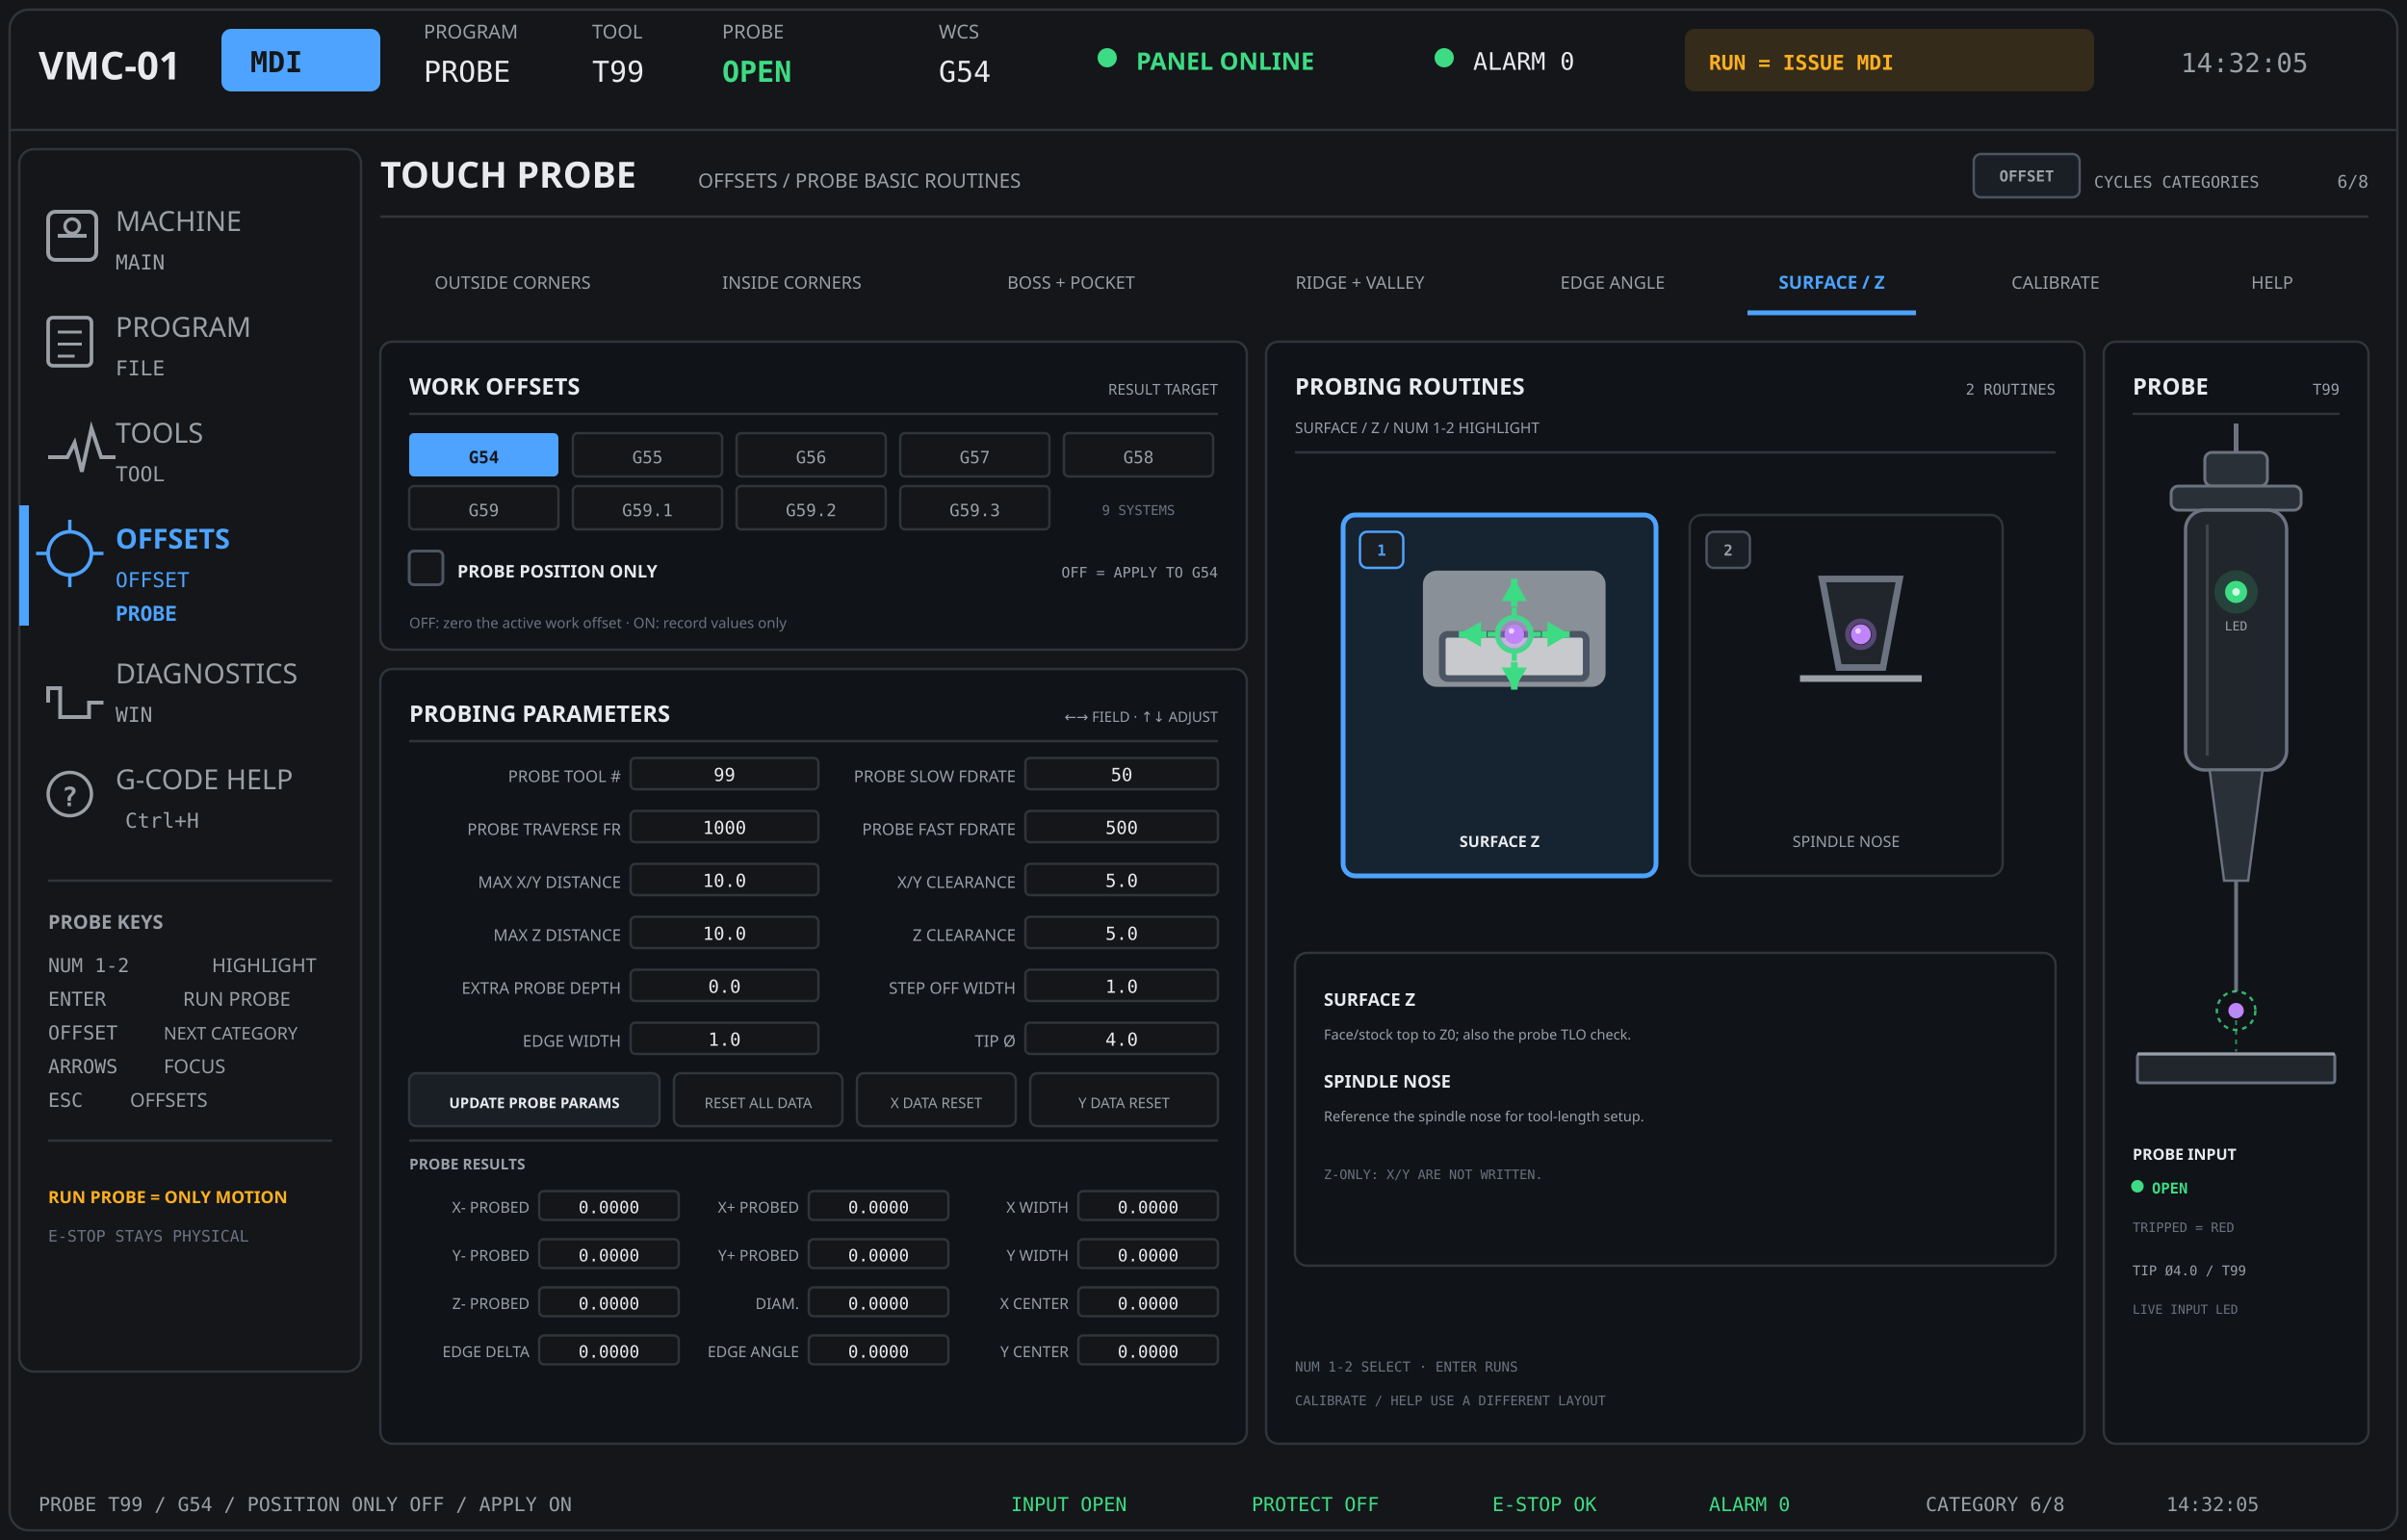
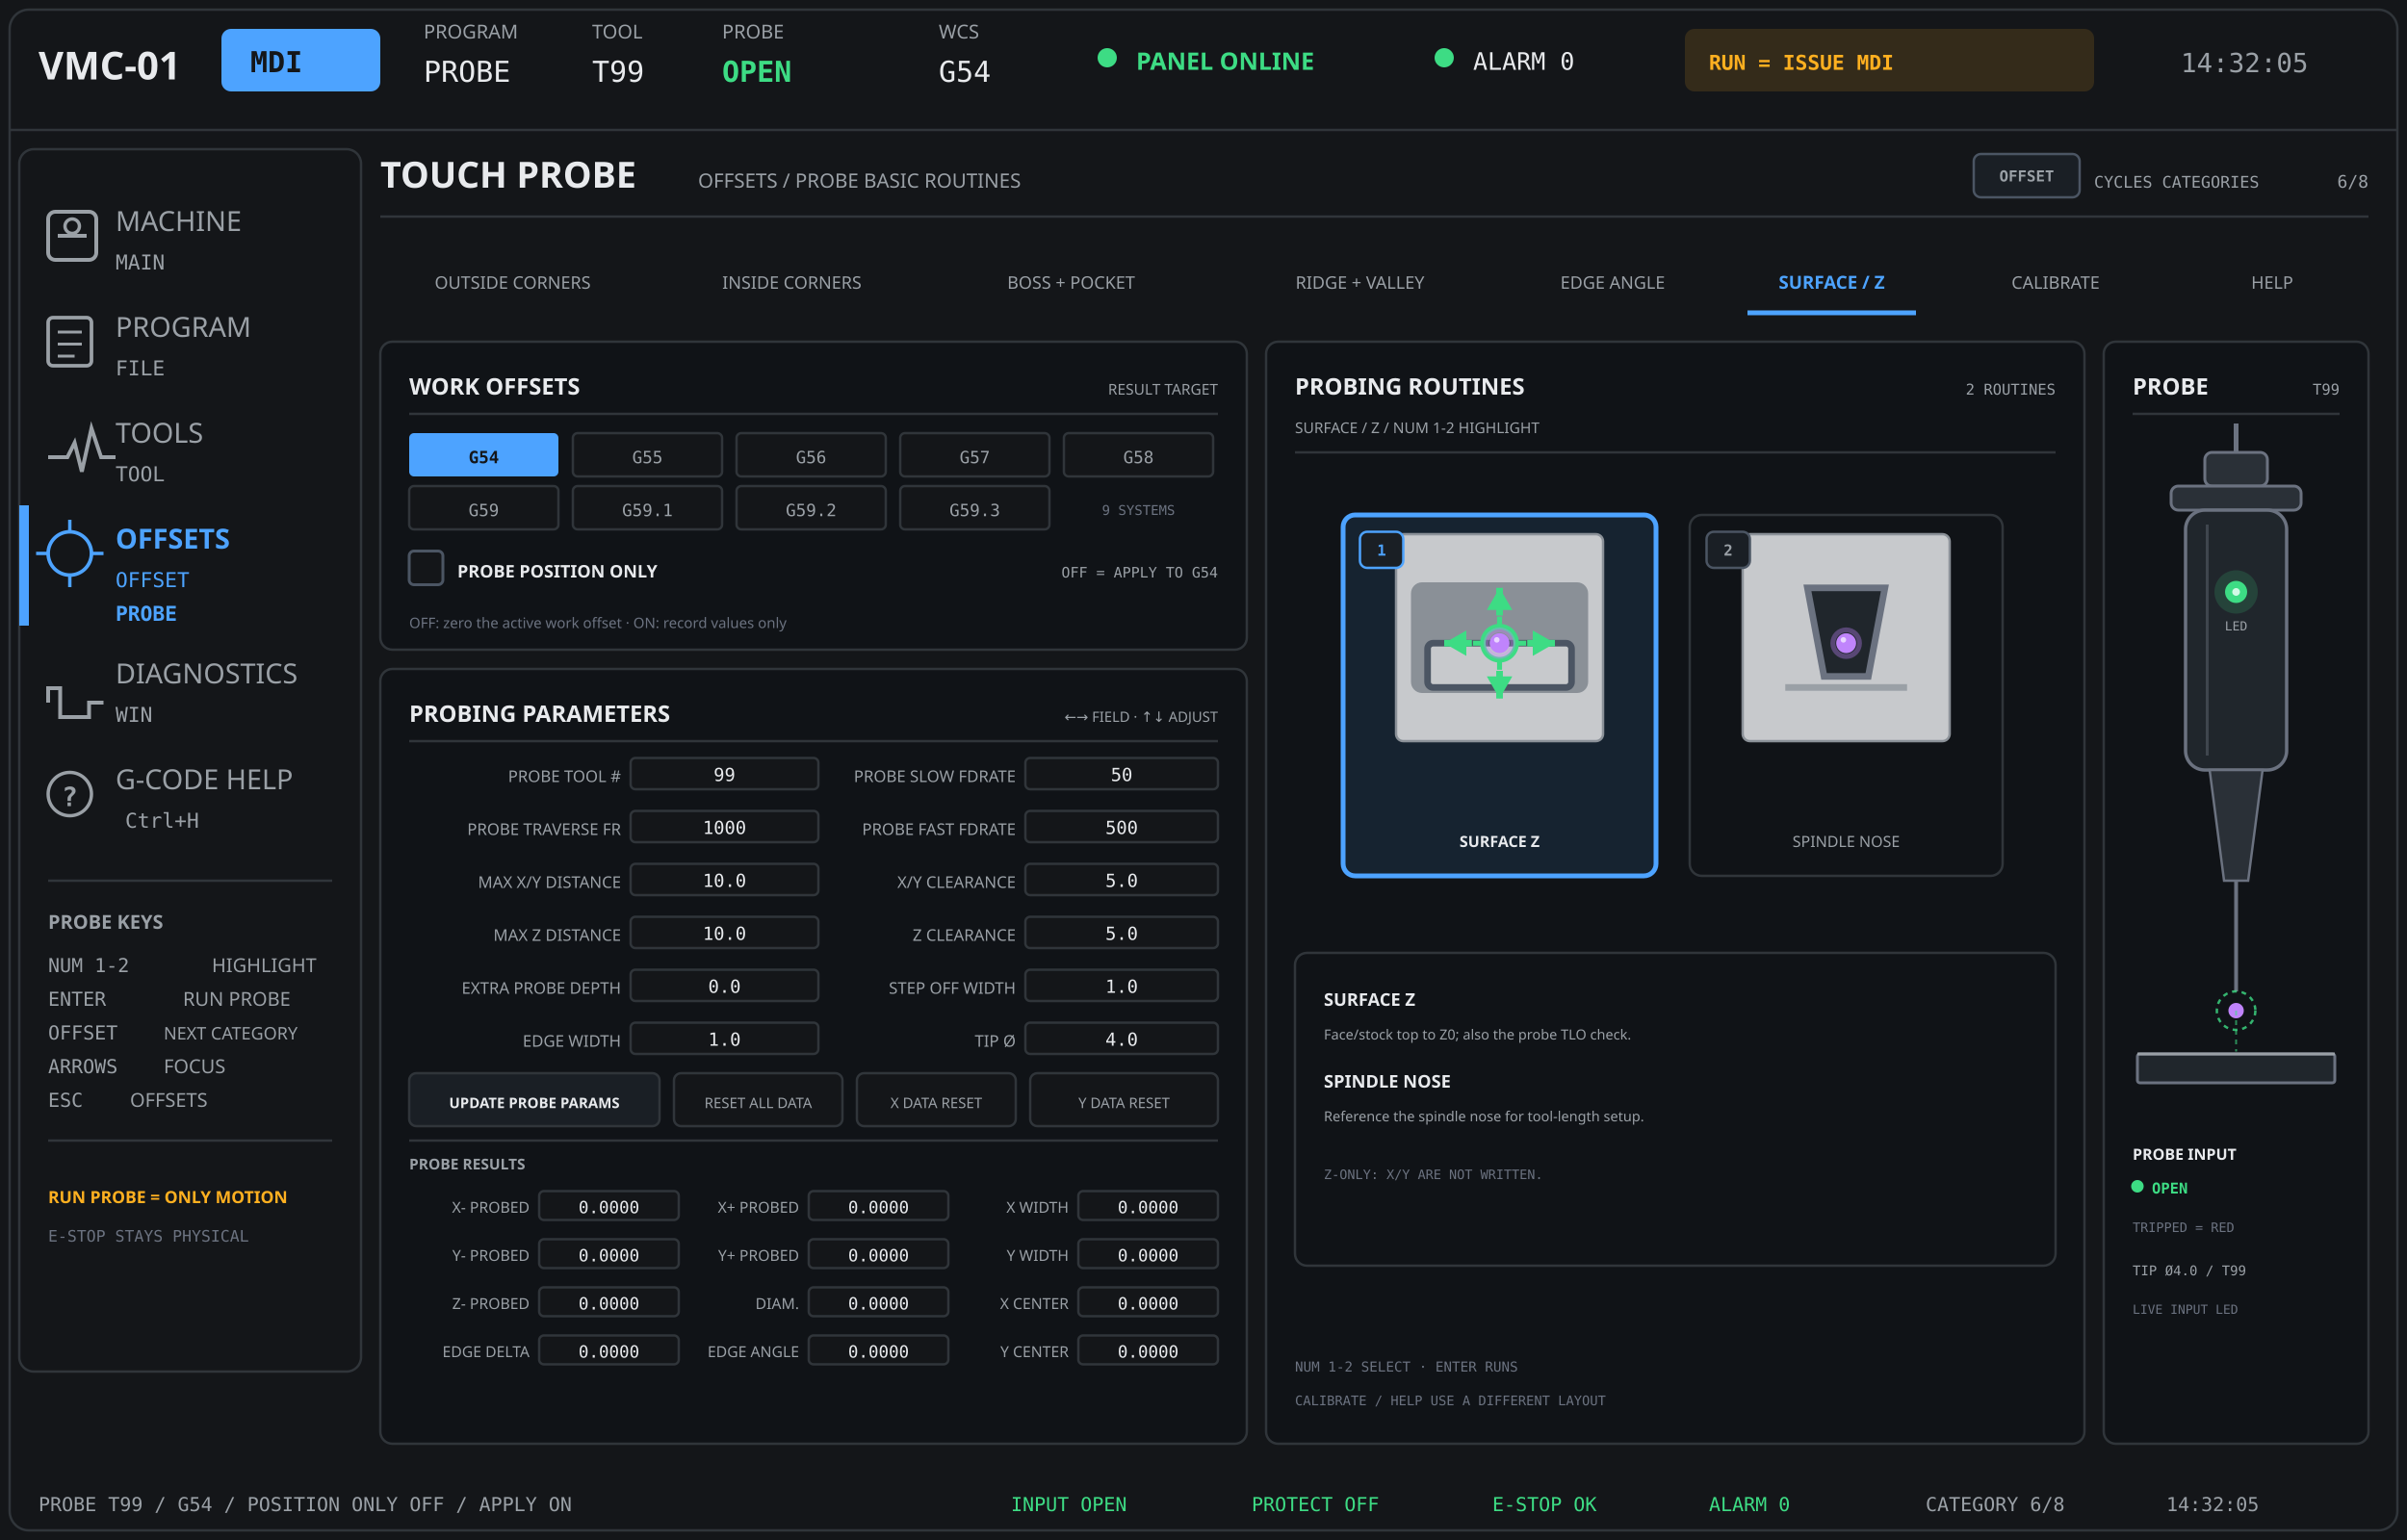
<svg xmlns="http://www.w3.org/2000/svg" viewBox="0 0 1000 640" width="1000" height="640">
  <rect x="0" y="0" width="1000" height="640" rx="0" fill="#141619" stroke="none" stroke-width="1" />
  <rect x="4" y="4" width="992" height="632" rx="8" fill="none" stroke="#30353a" stroke-width="1" />
  <line x1="4" y1="54" x2="996" y2="54" stroke="#30353a" stroke-width="1" />
  <text x="16" y="33" fill="#e8eaed" font-size="16" font-family="sans-serif" font-weight="700" text-anchor="start">VMC-01</text>
  <rect x="92" y="12" width="66" height="26" rx="4" fill="#4da3ff" stroke="none" stroke-width="1" />
  <text x="104" y="30" fill="#141619" font-size="12" font-family="monospace" font-weight="700" text-anchor="start">MDI</text>
  <text x="176" y="16" fill="#9aa0a6" font-size="8" font-family="sans-serif" text-anchor="start">PROGRAM</text>
  <text x="176" y="34" fill="#e8eaed" font-size="12" font-family="monospace" text-anchor="start">PROBE</text>
  <text x="246" y="16" fill="#9aa0a6" font-size="8" font-family="sans-serif" text-anchor="start">TOOL</text>
  <text x="246" y="34" fill="#e8eaed" font-size="12" font-family="monospace" text-anchor="start">T99</text>
  <text x="300" y="16" fill="#9aa0a6" font-size="8" font-family="sans-serif" text-anchor="start">PROBE</text>
  <text x="300" y="34" fill="#3ddc84" font-size="12" font-family="monospace" font-weight="700" text-anchor="start">OPEN</text>
  <text x="390" y="16" fill="#9aa0a6" font-size="8" font-family="sans-serif" text-anchor="start">WCS</text>
  <text x="390" y="34" fill="#e8eaed" font-size="12" font-family="monospace" text-anchor="start">G54</text>
  <circle cx="460" cy="24" r="4" fill="#3ddc84" />
  <text x="472" y="29" fill="#3ddc84" font-size="10" font-family="sans-serif" font-weight="700" text-anchor="start">PANEL ONLINE</text>
  <circle cx="600" cy="24" r="4" fill="#3ddc84" />
  <text x="612" y="29" fill="#e8eaed" font-size="10" font-family="monospace" text-anchor="start">ALARM 0</text>
  <rect x="700" y="12" width="170" height="26" rx="4" fill="#ffb020" stroke="none" stroke-width="0" opacity="0.14" />
  <text x="710" y="29" fill="#ffb020" font-size="8.5" font-family="monospace" font-weight="700" text-anchor="start">RUN = ISSUE MDI</text>
  <text x="906" y="30" fill="#9aa0a6" font-size="11" font-family="monospace" text-anchor="start">14:32:05</text>
  <rect x="8" y="62" width="142" height="508" rx="6" fill="#141619" stroke="#30353a" stroke-width="1" />
  <rect x="20" y="88" width="20" height="20" rx="3" fill="none" stroke="#9aa0a6" stroke-width="1.6" />
  <line x1="24" y1="98" x2="36" y2="98" stroke="#9aa0a6" stroke-width="1.6" />
  <circle cx="30" cy="94" r="3" fill="none" stroke="#9aa0a6" stroke-width="1.4" />
  <text x="48" y="96" fill="#9aa0a6" font-size="11.5" font-family="sans-serif" text-anchor="start">MACHINE</text>
  <text x="48" y="112" fill="#9aa0a6" font-size="8.5" font-family="monospace" text-anchor="start">MAIN</text>
  <rect x="20" y="132" width="18" height="20" rx="2" fill="none" stroke="#9aa0a6" stroke-width="1.5" />
  <line x1="24" y1="138" x2="34" y2="138" stroke="#9aa0a6" stroke-width="1.2" />
  <line x1="24" y1="143" x2="34" y2="143" stroke="#9aa0a6" stroke-width="1.2" />
  <line x1="24" y1="148" x2="31" y2="148" stroke="#9aa0a6" stroke-width="1.2" />
  <text x="48" y="140" fill="#9aa0a6" font-size="11.5" font-family="sans-serif" text-anchor="start">PROGRAM</text>
  <text x="48" y="156" fill="#9aa0a6" font-size="8.5" font-family="monospace" text-anchor="start">FILE</text>
  <path d="M20 190 L28 190 L31 184 L34 196 L38 178 L42 190 L48 190" fill="none" stroke="#9aa0a6" stroke-width="1.6" />
  <text x="48" y="184" fill="#9aa0a6" font-size="11.5" font-family="sans-serif" text-anchor="start">TOOLS</text>
  <text x="48" y="200" fill="#9aa0a6" font-size="8.5" font-family="monospace" text-anchor="start">TOOL</text>
  <rect x="8" y="210" width="4" height="50" rx="0" fill="#4da3ff" stroke="none" stroke-width="0" />
  <circle cx="29" cy="230" r="9" fill="none" stroke="#4da3ff" stroke-width="1.5" />
  <line x1="29" y1="216" x2="29" y2="221" stroke="#4da3ff" stroke-width="1.4" />
  <line x1="29" y1="239" x2="29" y2="244" stroke="#4da3ff" stroke-width="1.4" />
  <line x1="15" y1="230" x2="20" y2="230" stroke="#4da3ff" stroke-width="1.4" />
  <line x1="38" y1="230" x2="43" y2="230" stroke="#4da3ff" stroke-width="1.4" />
  <text x="48" y="228" fill="#4da3ff" font-size="11.5" font-family="sans-serif" font-weight="700" text-anchor="start">OFFSETS</text>
  <text x="48" y="244" fill="#4da3ff" font-size="8.5" font-family="monospace" text-anchor="start">OFFSET</text>
  <text x="48" y="258" fill="#4da3ff" font-size="8.5" font-family="monospace" font-weight="700" text-anchor="start">PROBE</text>
  <path d="M20 292 L20 286 L25 286 L25 298 L37 298 L37 292 L43 292" fill="none" stroke="#9aa0a6" stroke-width="1.6" />
  <text x="48" y="284" fill="#9aa0a6" font-size="11.5" font-family="sans-serif" text-anchor="start">DIAGNOSTICS</text>
  <text x="48" y="300" fill="#9aa0a6" font-size="8.5" font-family="monospace" text-anchor="start">WIN</text>
  <circle cx="29" cy="330" r="9" fill="none" stroke="#9aa0a6" stroke-width="1.4" />
  <text x="29" y="335" fill="#9aa0a6" font-size="11" font-family="monospace" font-weight="700" text-anchor="middle">?</text>
  <text x="48" y="328" fill="#9aa0a6" font-size="11.5" font-family="sans-serif" text-anchor="start">G-CODE HELP</text>
  <text x="52" y="344" fill="#9aa0a6" font-size="8.5" font-family="monospace" text-anchor="start">Ctrl+H</text>
  <line x1="20" y1="366" x2="138" y2="366" stroke="#30353a" stroke-width="1" />
  <text x="20" y="386" fill="#9aa0a6" font-size="8" font-family="sans-serif" font-weight="700" text-anchor="start">PROBE KEYS</text>
  <text x="20" y="404" fill="#9aa0a6" font-size="8" font-family="monospace" text-anchor="start">NUM 1-2</text>
  <text x="88" y="404" fill="#9aa0a6" font-size="8" font-family="sans-serif" text-anchor="start">HIGHLIGHT</text>
  <text x="20" y="418" fill="#9aa0a6" font-size="8" font-family="monospace" text-anchor="start">ENTER</text>
  <text x="76" y="418" fill="#9aa0a6" font-size="8" font-family="sans-serif" text-anchor="start">RUN PROBE</text>
  <text x="20" y="432" fill="#9aa0a6" font-size="8" font-family="monospace" text-anchor="start">OFFSET</text>
  <text x="68" y="432" fill="#9aa0a6" font-size="7.2" font-family="sans-serif" text-anchor="start">NEXT CATEGORY</text>
  <text x="20" y="446" fill="#9aa0a6" font-size="8" font-family="monospace" text-anchor="start">ARROWS</text>
  <text x="68" y="446" fill="#9aa0a6" font-size="8" font-family="sans-serif" text-anchor="start">FOCUS</text>
  <text x="20" y="460" fill="#9aa0a6" font-size="8" font-family="monospace" text-anchor="start">ESC</text>
  <text x="54" y="460" fill="#9aa0a6" font-size="8" font-family="sans-serif" text-anchor="start">OFFSETS</text>
  <line x1="20" y1="474" x2="138" y2="474" stroke="#30353a" stroke-width="1" />
  <text x="20" y="500" fill="#ffb020" font-size="7.0" font-family="sans-serif" font-weight="700" text-anchor="start">RUN PROBE = ONLY MOTION</text>
  <text x="20" y="516" fill="#6b7280" font-size="6.6" font-family="monospace" text-anchor="start">E-STOP STAYS PHYSICAL</text>
  <text x="158" y="78" fill="#e8eaed" font-size="15" font-family="sans-serif" font-weight="700" text-anchor="start">TOUCH PROBE</text>
  <text x="290" y="78" fill="#9aa0a6" font-size="8.2" font-family="sans-serif" text-anchor="start">OFFSETS / PROBE BASIC ROUTINES</text>
  <rect x="820" y="64" width="44" height="18" rx="3" fill="#1a1f25" stroke="#4b5563" stroke-width="1" />
  <text x="842.0" y="75.4" fill="#9aa0a6" font-size="6.3" font-family="monospace" font-weight="700" text-anchor="middle">OFFSET</text>
  <text x="870" y="78" fill="#9aa0a6" font-size="6.7" font-family="monospace" text-anchor="start">CYCLES CATEGORIES</text>
  <text x="984" y="78" fill="#9aa0a6" font-size="7.2" font-family="monospace" text-anchor="end">6/8</text>
  <line x1="158" y1="90" x2="984" y2="90" stroke="#30353a" stroke-width="1" />
  <text x="213.0" y="120" fill="#9aa0a6" font-size="7.2" font-family="sans-serif" text-anchor="middle">OUTSIDE CORNERS</text>
  <text x="329.0" y="120" fill="#9aa0a6" font-size="7.2" font-family="sans-serif" text-anchor="middle">INSIDE CORNERS</text>
  <text x="445.0" y="120" fill="#9aa0a6" font-size="7.2" font-family="sans-serif" text-anchor="middle">BOSS + POCKET</text>
  <text x="565.0" y="120" fill="#9aa0a6" font-size="7.2" font-family="sans-serif" text-anchor="middle">RIDGE + VALLEY</text>
  <text x="670.0" y="120" fill="#9aa0a6" font-size="7.2" font-family="sans-serif" text-anchor="middle">EDGE ANGLE</text>
  <text x="761.0" y="120" fill="#4da3ff" font-size="7.5" font-family="sans-serif" font-weight="700" text-anchor="middle">SURFACE / Z</text>
  <line x1="726" y1="130" x2="796" y2="130" stroke="#4da3ff" stroke-width="2" />
  <text x="854.0" y="120" fill="#9aa0a6" font-size="7.2" font-family="sans-serif" text-anchor="middle">CALIBRATE</text>
  <text x="944.0" y="120" fill="#9aa0a6" font-size="7.2" font-family="sans-serif" text-anchor="middle">HELP</text>
  <rect x="158" y="142" width="360" height="128" rx="5" fill="#101317" stroke="#30353a" stroke-width="1" />
  <text x="170" y="164" fill="#e8eaed" font-size="9.5" font-family="sans-serif" font-weight="700" text-anchor="start">WORK OFFSETS</text>
  <text x="506" y="164" fill="#9aa0a6" font-size="6.2" font-family="sans-serif" text-anchor="end">RESULT TARGET</text>
  <line x1="170" y1="172" x2="506" y2="172" stroke="#30353a" stroke-width="1" />
  <rect x="170" y="180" width="62" height="18" rx="2" fill="#4da3ff" stroke="none" stroke-width="1" />
  <text x="201" y="192.5" fill="#141619" font-size="7" font-family="monospace" font-weight="700" text-anchor="middle">G54</text>
  <rect x="238" y="180" width="62" height="18" rx="2" fill="#141619" stroke="#30353a" stroke-width="1" />
  <text x="269" y="192.5" fill="#9aa0a6" font-size="7" font-family="monospace" text-anchor="middle">G55</text>
  <rect x="306" y="180" width="62" height="18" rx="2" fill="#141619" stroke="#30353a" stroke-width="1" />
  <text x="337" y="192.5" fill="#9aa0a6" font-size="7" font-family="monospace" text-anchor="middle">G56</text>
  <rect x="374" y="180" width="62" height="18" rx="2" fill="#141619" stroke="#30353a" stroke-width="1" />
  <text x="405" y="192.5" fill="#9aa0a6" font-size="7" font-family="monospace" text-anchor="middle">G57</text>
  <rect x="442" y="180" width="62" height="18" rx="2" fill="#141619" stroke="#30353a" stroke-width="1" />
  <text x="473" y="192.5" fill="#9aa0a6" font-size="7" font-family="monospace" text-anchor="middle">G58</text>
  <rect x="170" y="202" width="62" height="18" rx="2" fill="#141619" stroke="#30353a" stroke-width="1" />
  <text x="201" y="214.5" fill="#9aa0a6" font-size="7" font-family="monospace" text-anchor="middle">G59</text>
  <rect x="238" y="202" width="62" height="18" rx="2" fill="#141619" stroke="#30353a" stroke-width="1" />
  <text x="269" y="214.5" fill="#9aa0a6" font-size="7" font-family="monospace" text-anchor="middle">G59.1</text>
  <rect x="306" y="202" width="62" height="18" rx="2" fill="#141619" stroke="#30353a" stroke-width="1" />
  <text x="337" y="214.5" fill="#9aa0a6" font-size="7" font-family="monospace" text-anchor="middle">G59.2</text>
  <rect x="374" y="202" width="62" height="18" rx="2" fill="#141619" stroke="#30353a" stroke-width="1" />
  <text x="405" y="214.5" fill="#9aa0a6" font-size="7" font-family="monospace" text-anchor="middle">G59.3</text>
  <text x="473" y="214" fill="#6b7280" font-size="5.6" font-family="monospace" text-anchor="middle">9 SYSTEMS</text>
  <rect x="170" y="229" width="14" height="14" rx="2" fill="#141619" stroke="#4b5563" stroke-width="1.2" />
  <text x="190" y="240" fill="#e8eaed" font-size="7.2" font-family="sans-serif" font-weight="700" text-anchor="start">PROBE POSITION ONLY</text>
  <text x="506" y="240" fill="#9aa0a6" font-size="6.0" font-family="monospace" text-anchor="end">OFF = APPLY TO G54</text>
  <text x="170" y="261" fill="#6b7280" font-size="6.0" font-family="sans-serif" text-anchor="start">OFF: zero the active work offset · ON: record values only</text>
  <rect x="158" y="278" width="360" height="322" rx="5" fill="#101317" stroke="#30353a" stroke-width="1" />
  <text x="170" y="300" fill="#e8eaed" font-size="9.5" font-family="sans-serif" font-weight="700" text-anchor="start">PROBING PARAMETERS</text>
  <text x="506" y="300" fill="#9aa0a6" font-size="5.9" font-family="sans-serif" text-anchor="end">←→ FIELD · ↑↓ ADJUST</text>
  <line x1="170" y1="308" x2="506" y2="308" stroke="#30353a" stroke-width="1" />
  <text x="258" y="325" fill="#9aa0a6" font-size="6.7" font-family="sans-serif" text-anchor="end">PROBE TOOL #</text>
  <rect x="262" y="315" width="78" height="13" rx="2" fill="#141619" stroke="#30353a" stroke-width="1" />
  <text x="301" y="324.6" fill="#e8eaed" font-size="7.5" font-family="monospace" text-anchor="middle">99</text>
  <text x="422" y="325" fill="#9aa0a6" font-size="6.7" font-family="sans-serif" text-anchor="end">PROBE SLOW FDRATE</text>
  <rect x="426" y="315" width="80" height="13" rx="2" fill="#141619" stroke="#30353a" stroke-width="1" />
  <text x="466" y="324.6" fill="#e8eaed" font-size="7.5" font-family="monospace" text-anchor="middle">50</text>
  <text x="258" y="347" fill="#9aa0a6" font-size="6.7" font-family="sans-serif" text-anchor="end">PROBE TRAVERSE FR</text>
  <rect x="262" y="337" width="78" height="13" rx="2" fill="#141619" stroke="#30353a" stroke-width="1" />
  <text x="301" y="346.6" fill="#e8eaed" font-size="7.5" font-family="monospace" text-anchor="middle">1000</text>
  <text x="422" y="347" fill="#9aa0a6" font-size="6.7" font-family="sans-serif" text-anchor="end">PROBE FAST FDRATE</text>
  <rect x="426" y="337" width="80" height="13" rx="2" fill="#141619" stroke="#30353a" stroke-width="1" />
  <text x="466" y="346.6" fill="#e8eaed" font-size="7.5" font-family="monospace" text-anchor="middle">500</text>
  <text x="258" y="369" fill="#9aa0a6" font-size="6.7" font-family="sans-serif" text-anchor="end">MAX X/Y DISTANCE</text>
  <rect x="262" y="359" width="78" height="13" rx="2" fill="#141619" stroke="#30353a" stroke-width="1" />
  <text x="301" y="368.6" fill="#e8eaed" font-size="7.5" font-family="monospace" text-anchor="middle">10.0</text>
  <text x="422" y="369" fill="#9aa0a6" font-size="6.7" font-family="sans-serif" text-anchor="end">X/Y CLEARANCE</text>
  <rect x="426" y="359" width="80" height="13" rx="2" fill="#141619" stroke="#30353a" stroke-width="1" />
  <text x="466" y="368.6" fill="#e8eaed" font-size="7.5" font-family="monospace" text-anchor="middle">5.0</text>
  <text x="258" y="391" fill="#9aa0a6" font-size="6.7" font-family="sans-serif" text-anchor="end">MAX Z DISTANCE</text>
  <rect x="262" y="381" width="78" height="13" rx="2" fill="#141619" stroke="#30353a" stroke-width="1" />
  <text x="301" y="390.6" fill="#e8eaed" font-size="7.5" font-family="monospace" text-anchor="middle">10.0</text>
  <text x="422" y="391" fill="#9aa0a6" font-size="6.7" font-family="sans-serif" text-anchor="end">Z CLEARANCE</text>
  <rect x="426" y="381" width="80" height="13" rx="2" fill="#141619" stroke="#30353a" stroke-width="1" />
  <text x="466" y="390.6" fill="#e8eaed" font-size="7.5" font-family="monospace" text-anchor="middle">5.0</text>
  <text x="258" y="413" fill="#9aa0a6" font-size="6.7" font-family="sans-serif" text-anchor="end">EXTRA PROBE DEPTH</text>
  <rect x="262" y="403" width="78" height="13" rx="2" fill="#141619" stroke="#30353a" stroke-width="1" />
  <text x="301" y="412.6" fill="#e8eaed" font-size="7.5" font-family="monospace" text-anchor="middle">0.0</text>
  <text x="422" y="413" fill="#9aa0a6" font-size="6.7" font-family="sans-serif" text-anchor="end">STEP OFF WIDTH</text>
  <rect x="426" y="403" width="80" height="13" rx="2" fill="#141619" stroke="#30353a" stroke-width="1" />
  <text x="466" y="412.6" fill="#e8eaed" font-size="7.5" font-family="monospace" text-anchor="middle">1.0</text>
  <text x="258" y="435" fill="#9aa0a6" font-size="6.7" font-family="sans-serif" text-anchor="end">EDGE WIDTH</text>
  <rect x="262" y="425" width="78" height="13" rx="2" fill="#141619" stroke="#30353a" stroke-width="1" />
  <text x="301" y="434.6" fill="#e8eaed" font-size="7.5" font-family="monospace" text-anchor="middle">1.0</text>
  <text x="422" y="435" fill="#9aa0a6" font-size="6.7" font-family="sans-serif" text-anchor="end">TIP Ø</text>
  <rect x="426" y="425" width="80" height="13" rx="2" fill="#141619" stroke="#30353a" stroke-width="1" />
  <text x="466" y="434.6" fill="#e8eaed" font-size="7.5" font-family="monospace" text-anchor="middle">4.0</text>
  <rect x="170" y="446" width="104" height="22" rx="3" fill="#1a1f25" stroke="#30353a" stroke-width="1" />
  <text x="222" y="460.5" fill="#e8eaed" font-size="6.0" font-family="sans-serif" font-weight="700" text-anchor="middle">UPDATE PROBE PARAMS</text>
  <rect x="280" y="446" width="70" height="22" rx="3" fill="#141619" stroke="#30353a" stroke-width="1" />
  <text x="315" y="460.5" fill="#9aa0a6" font-size="6.0" font-family="sans-serif" text-anchor="middle">RESET ALL DATA</text>
  <rect x="356" y="446" width="66" height="22" rx="3" fill="#141619" stroke="#30353a" stroke-width="1" />
  <text x="389" y="460.5" fill="#9aa0a6" font-size="6.0" font-family="sans-serif" text-anchor="middle">X DATA RESET</text>
  <rect x="428" y="446" width="78" height="22" rx="3" fill="#141619" stroke="#30353a" stroke-width="1" />
  <text x="467" y="460.5" fill="#9aa0a6" font-size="6.0" font-family="sans-serif" text-anchor="middle">Y DATA RESET</text>
  <line x1="170" y1="474" x2="506" y2="474" stroke="#30353a" stroke-width="1" />
  <text x="170" y="486" fill="#9aa0a6" font-size="6.2" font-family="sans-serif" font-weight="700" text-anchor="start">PROBE RESULTS</text>
  <text x="220" y="504" fill="#9aa0a6" font-size="6.3" font-family="sans-serif" text-anchor="end">X- PROBED</text>
  <rect x="224" y="495" width="58" height="12" rx="2" fill="#141619" stroke="#30353a" stroke-width="1" />
  <text x="253" y="504.2" fill="#e8eaed" font-size="7.0" font-family="monospace" text-anchor="middle">0.0000</text>
  <text x="332" y="504" fill="#9aa0a6" font-size="6.3" font-family="sans-serif" text-anchor="end">X+ PROBED</text>
  <rect x="336" y="495" width="58" height="12" rx="2" fill="#141619" stroke="#30353a" stroke-width="1" />
  <text x="365" y="504.2" fill="#e8eaed" font-size="7.0" font-family="monospace" text-anchor="middle">0.0000</text>
  <text x="444" y="504" fill="#9aa0a6" font-size="6.3" font-family="sans-serif" text-anchor="end">X WIDTH</text>
  <rect x="448" y="495" width="58" height="12" rx="2" fill="#141619" stroke="#30353a" stroke-width="1" />
  <text x="477" y="504.2" fill="#e8eaed" font-size="7.0" font-family="monospace" text-anchor="middle">0.0000</text>
  <text x="220" y="524" fill="#9aa0a6" font-size="6.3" font-family="sans-serif" text-anchor="end">Y- PROBED</text>
  <rect x="224" y="515" width="58" height="12" rx="2" fill="#141619" stroke="#30353a" stroke-width="1" />
  <text x="253" y="524.2" fill="#e8eaed" font-size="7.0" font-family="monospace" text-anchor="middle">0.0000</text>
  <text x="332" y="524" fill="#9aa0a6" font-size="6.3" font-family="sans-serif" text-anchor="end">Y+ PROBED</text>
  <rect x="336" y="515" width="58" height="12" rx="2" fill="#141619" stroke="#30353a" stroke-width="1" />
  <text x="365" y="524.2" fill="#e8eaed" font-size="7.0" font-family="monospace" text-anchor="middle">0.0000</text>
  <text x="444" y="524" fill="#9aa0a6" font-size="6.3" font-family="sans-serif" text-anchor="end">Y WIDTH</text>
  <rect x="448" y="515" width="58" height="12" rx="2" fill="#141619" stroke="#30353a" stroke-width="1" />
  <text x="477" y="524.2" fill="#e8eaed" font-size="7.0" font-family="monospace" text-anchor="middle">0.0000</text>
  <text x="220" y="544" fill="#9aa0a6" font-size="6.3" font-family="sans-serif" text-anchor="end">Z- PROBED</text>
  <rect x="224" y="535" width="58" height="12" rx="2" fill="#141619" stroke="#30353a" stroke-width="1" />
  <text x="253" y="544.2" fill="#e8eaed" font-size="7.0" font-family="monospace" text-anchor="middle">0.0000</text>
  <text x="332" y="544" fill="#9aa0a6" font-size="6.3" font-family="sans-serif" text-anchor="end">DIAM.</text>
  <rect x="336" y="535" width="58" height="12" rx="2" fill="#141619" stroke="#30353a" stroke-width="1" />
  <text x="365" y="544.2" fill="#e8eaed" font-size="7.0" font-family="monospace" text-anchor="middle">0.0000</text>
  <text x="444" y="544" fill="#9aa0a6" font-size="6.3" font-family="sans-serif" text-anchor="end">X CENTER</text>
  <rect x="448" y="535" width="58" height="12" rx="2" fill="#141619" stroke="#30353a" stroke-width="1" />
  <text x="477" y="544.2" fill="#e8eaed" font-size="7.0" font-family="monospace" text-anchor="middle">0.0000</text>
  <text x="220" y="564" fill="#9aa0a6" font-size="6.3" font-family="sans-serif" text-anchor="end">EDGE DELTA</text>
  <rect x="224" y="555" width="58" height="12" rx="2" fill="#141619" stroke="#30353a" stroke-width="1" />
  <text x="253" y="564.2" fill="#e8eaed" font-size="7.0" font-family="monospace" text-anchor="middle">0.0000</text>
  <text x="332" y="564" fill="#9aa0a6" font-size="6.3" font-family="sans-serif" text-anchor="end">EDGE ANGLE</text>
  <rect x="336" y="555" width="58" height="12" rx="2" fill="#141619" stroke="#30353a" stroke-width="1" />
  <text x="365" y="564.2" fill="#e8eaed" font-size="7.0" font-family="monospace" text-anchor="middle">0.0000</text>
  <text x="444" y="564" fill="#9aa0a6" font-size="6.3" font-family="sans-serif" text-anchor="end">Y CENTER</text>
  <rect x="448" y="555" width="58" height="12" rx="2" fill="#141619" stroke="#30353a" stroke-width="1" />
  <text x="477" y="564.2" fill="#e8eaed" font-size="7.0" font-family="monospace" text-anchor="middle">0.0000</text>
  <rect x="874" y="142" width="110" height="458" rx="5" fill="#101317" stroke="#30353a" stroke-width="1" />
  <text x="886" y="164" fill="#e8eaed" font-size="9.5" font-family="sans-serif" font-weight="700" text-anchor="start">PROBE</text>
  <text x="972" y="164" fill="#9aa0a6" font-size="6.2" font-family="monospace" text-anchor="end">T99</text>
  <line x1="886" y1="172" x2="972" y2="172" stroke="#30353a" stroke-width="1" />
  <line x1="929" y1="176" x2="929" y2="188" stroke="#6b7280" stroke-width="2" />
  <rect x="916" y="188" width="26" height="14" rx="3" fill="#2a3037" stroke="#6b7280" stroke-width="1.2" />
  <rect x="902" y="202" width="54" height="10" rx="3" fill="#2a3037" stroke="#6b7280" stroke-width="1.2" />
  <rect x="908" y="212" width="42" height="108" rx="8" fill="#20262c" stroke="#6b7280" stroke-width="1.4" />
  <line x1="917" y1="218" x2="917" y2="314" stroke="#3f464e" stroke-width="1.2" />
  <circle cx="929" cy="246" r="9" fill="#3ddc84" opacity="0.16" />
  <circle cx="929" cy="246" r="4.6" fill="#3ddc84" />
  <circle cx="929" cy="246" r="1.6" fill="#d1fae5" />
  <text x="929" y="262" fill="#9aa0a6" font-size="5.2" font-family="monospace" text-anchor="middle">LED</text>
  <path d="M918 320 L940 320 L934 366 L924 366 Z" fill="#2a3037" stroke="#6b7280" stroke-width="1" />
  <line x1="929" y1="366" x2="929" y2="412" stroke="#6b7280" stroke-width="1.6" />
  <circle cx="929" cy="420" r="3.2" fill="#c084fc" />
  <circle cx="929" cy="420" r="8" fill="none" stroke="#3ddc84" stroke-width="1" stroke-dasharray="2 2" opacity="0.8" />
  <line x1="929" y1="420" x2="929" y2="437" stroke="#3ddc84" stroke-width="0.8" stroke-dasharray="2 2" opacity="0.6" />
  <rect x="888" y="438" width="82" height="12" rx="1" fill="#20262c" stroke="#6b7280" stroke-width="1.2" />
  <line x1="888" y1="438" x2="970" y2="438" stroke="#9aa0a6" stroke-width="1.2" />
  <text x="886" y="482" fill="#e8eaed" font-size="6.4" font-family="sans-serif" font-weight="700" text-anchor="start">PROBE INPUT</text>
  <circle cx="888" cy="493" r="2.6" fill="#3ddc84" />
  <text x="894" y="496" fill="#3ddc84" font-size="6.2" font-family="monospace" font-weight="700" text-anchor="start">OPEN</text>
  <text x="886" y="512" fill="#6b7280" font-size="5.4" font-family="monospace" text-anchor="start">TRIPPED = RED</text>
  <text x="886" y="530" fill="#9aa0a6" font-size="5.6" font-family="monospace" text-anchor="start">TIP Ø4.0 / T99</text>
  <text x="886" y="546" fill="#6b7280" font-size="5.2" font-family="monospace" text-anchor="start">LIVE INPUT LED</text>
  <rect x="526" y="142" width="340" height="458" rx="5" fill="#101317" stroke="#30353a" stroke-width="1" />
  <text x="538" y="164" fill="#e8eaed" font-size="9.5" font-family="sans-serif" font-weight="700" text-anchor="start">PROBING ROUTINES</text>
  <text x="854" y="164" fill="#9aa0a6" font-size="6.2" font-family="monospace" text-anchor="end">2 ROUTINES</text>
  <text x="538" y="180" fill="#9aa0a6" font-size="6.2" font-family="sans-serif" text-anchor="start">SURFACE / Z / NUM 1-2 HIGHLIGHT</text>
  <line x1="538" y1="188" x2="854" y2="188" stroke="#30353a" stroke-width="1" />
  <rect x="558" y="214" width="130" height="150" rx="5" fill="#4da3ff" fill-opacity="0.11" stroke="#4da3ff" stroke-width="2" />
+   <rect x="580.0" y="222" width="86" height="86" rx="3" fill="#c7c9cc" stroke="#8b9198" stroke-width="1" />
  <rect x="565" y="221" width="18" height="15" rx="3" fill="#1a1f25" stroke="#4da3ff" stroke-width="1" />
  <text x="574.0" y="230.9" fill="#4da3ff" font-size="6.3" font-family="monospace" font-weight="700" text-anchor="middle">1</text>
-   <g transform="translate(590.0,236) scale(2.3)">
-     <rect x="1" y="1" width="32" height="20" rx="2" fill="#8a9097" stroke="#8b9198" stroke-width="1" />
+   <g transform="translate(583.9,239.7) scale(2.3)">
+     <rect x="1" y="1" width="32" height="20" rx="2" fill="#8a9097" stroke="none" stroke-width="0" />
    <rect x="4" y="12" width="26" height="8" rx="1" fill="#c7c9cc" stroke="#4b5563" stroke-width="1.2" />
    <circle cx="17" cy="12" r="3.0" fill="none" stroke="#3ddc84" stroke-width="1.0" />
    <line x1="17" y1="9.0" x2="17" y2="7.2" stroke="#3ddc84" stroke-width="0.9" />
    <line x1="17" y1="15.0" x2="17" y2="16.8" stroke="#3ddc84" stroke-width="0.9" />
    <line x1="14.0" y1="12" x2="12.2" y2="12" stroke="#3ddc84" stroke-width="0.9" />
    <line x1="20.0" y1="12" x2="21.8" y2="12" stroke="#3ddc84" stroke-width="0.9" />
    <circle cx="17" cy="12" r="2.4" fill="none" stroke="#c084fc" stroke-width="0.9" opacity="0.35" />
    <circle cx="17" cy="12" r="1.8" fill="#c084fc" />
    <circle cx="16.5" cy="11.4" r="0.5" fill="#e9d5ff" />
    <line x1="17" y1="7" x2="17" y2="2" stroke="#3ddc84" stroke-width="1.2" />
    <polygon points="17,2 14.7,6 19.3,6" fill="#3ddc84" />
    <line x1="17" y1="17" x2="17" y2="22" stroke="#3ddc84" stroke-width="1.2" />
    <polygon points="17,22 14.7,18 19.3,18" fill="#3ddc84" />
    <line x1="12" y1="12" x2="7" y2="12" stroke="#3ddc84" stroke-width="1.2" />
    <polygon points="7,12 11,9.7 11,14.3" fill="#3ddc84" />
    <line x1="22" y1="12" x2="27" y2="12" stroke="#3ddc84" stroke-width="1.2" />
    <polygon points="27,12 23,9.7 23,14.3" fill="#3ddc84" />
  </g>
  <text x="623.0" y="352" fill="#e8eaed" font-size="6.4" font-family="sans-serif" font-weight="700" text-anchor="middle">SURFACE Z</text>
  <rect x="702" y="214" width="130" height="150" rx="5" fill="#101317" stroke="#30353a" stroke-width="1" />
+   <rect x="724.0" y="222" width="86" height="86" rx="3" fill="#c7c9cc" stroke="#8b9198" stroke-width="1" />
  <rect x="709" y="221" width="18" height="15" rx="3" fill="#1a1f25" stroke="#4b5563" stroke-width="1" />
  <text x="718.0" y="230.9" fill="#9aa0a6" font-size="6.3" font-family="monospace" font-weight="700" text-anchor="middle">2</text>
-   <g transform="translate(734.0,236) scale(2.3)">
+   <g transform="translate(727.9,239.7) scale(2.3)">
    <path d="M10 2 H24 L21 18 H13 Z" fill="#20262c" stroke="#6b7280" stroke-width="1.2" />
    <line x1="6" y1="20" x2="28" y2="20" stroke="#9aa0a6" stroke-width="1.2" />
    <circle cx="17" cy="12" r="2.4" fill="none" stroke="#c084fc" stroke-width="0.9" opacity="0.35" />
    <circle cx="17" cy="12" r="1.8" fill="#c084fc" />
    <circle cx="16.5" cy="11.4" r="0.5" fill="#e9d5ff" />
  </g>
  <text x="767.0" y="352" fill="#9aa0a6" font-size="6.4" font-family="sans-serif" text-anchor="middle">SPINDLE NOSE</text>
  <rect x="538" y="396" width="316" height="130" rx="5" fill="#101317" stroke="#30353a" stroke-width="1" />
  <text x="550" y="418" fill="#e8eaed" font-size="7.3" font-family="sans-serif" font-weight="700" text-anchor="start">SURFACE Z</text>
  <text x="550" y="432" fill="#9aa0a6" font-size="5.8" font-family="sans-serif" text-anchor="start">Face/stock top to Z0; also the probe TLO check.</text>
  <text x="550" y="452" fill="#e8eaed" font-size="7.3" font-family="sans-serif" font-weight="700" text-anchor="start">SPINDLE NOSE</text>
  <text x="550" y="466" fill="#9aa0a6" font-size="5.8" font-family="sans-serif" text-anchor="start">Reference the spindle nose for tool-length setup.</text>
  <text x="550" y="490" fill="#6b7280" font-size="5.4" font-family="monospace" text-anchor="start">Z-ONLY: X/Y ARE NOT WRITTEN.</text>
  <text x="538" y="570" fill="#6b7280" font-size="5.7" font-family="monospace" text-anchor="start">NUM 1-2 SELECT  ·  ENTER RUNS</text>
  <text x="538" y="584" fill="#6b7280" font-size="5.5" font-family="monospace" text-anchor="start">CALIBRATE / HELP USE A DIFFERENT LAYOUT</text>
  <text x="16" y="628" fill="#9aa0a6" font-size="8" font-family="monospace" text-anchor="start">PROBE T99 / G54 / POSITION ONLY OFF / APPLY ON</text>
  <text x="420" y="628" fill="#3ddc84" font-size="8" font-family="monospace" text-anchor="start">INPUT OPEN</text>
  <text x="520" y="628" fill="#3ddc84" font-size="8" font-family="monospace" text-anchor="start">PROTECT OFF</text>
  <text x="620" y="628" fill="#3ddc84" font-size="8" font-family="monospace" text-anchor="start">E-STOP OK</text>
  <text x="710" y="628" fill="#3ddc84" font-size="8" font-family="monospace" text-anchor="start">ALARM 0</text>
  <text x="800" y="628" fill="#9aa0a6" font-size="8" font-family="monospace" text-anchor="start">CATEGORY 6/8</text>
  <text x="900" y="628" fill="#9aa0a6" font-size="8" font-family="monospace" text-anchor="start">14:32:05</text>
</svg>
